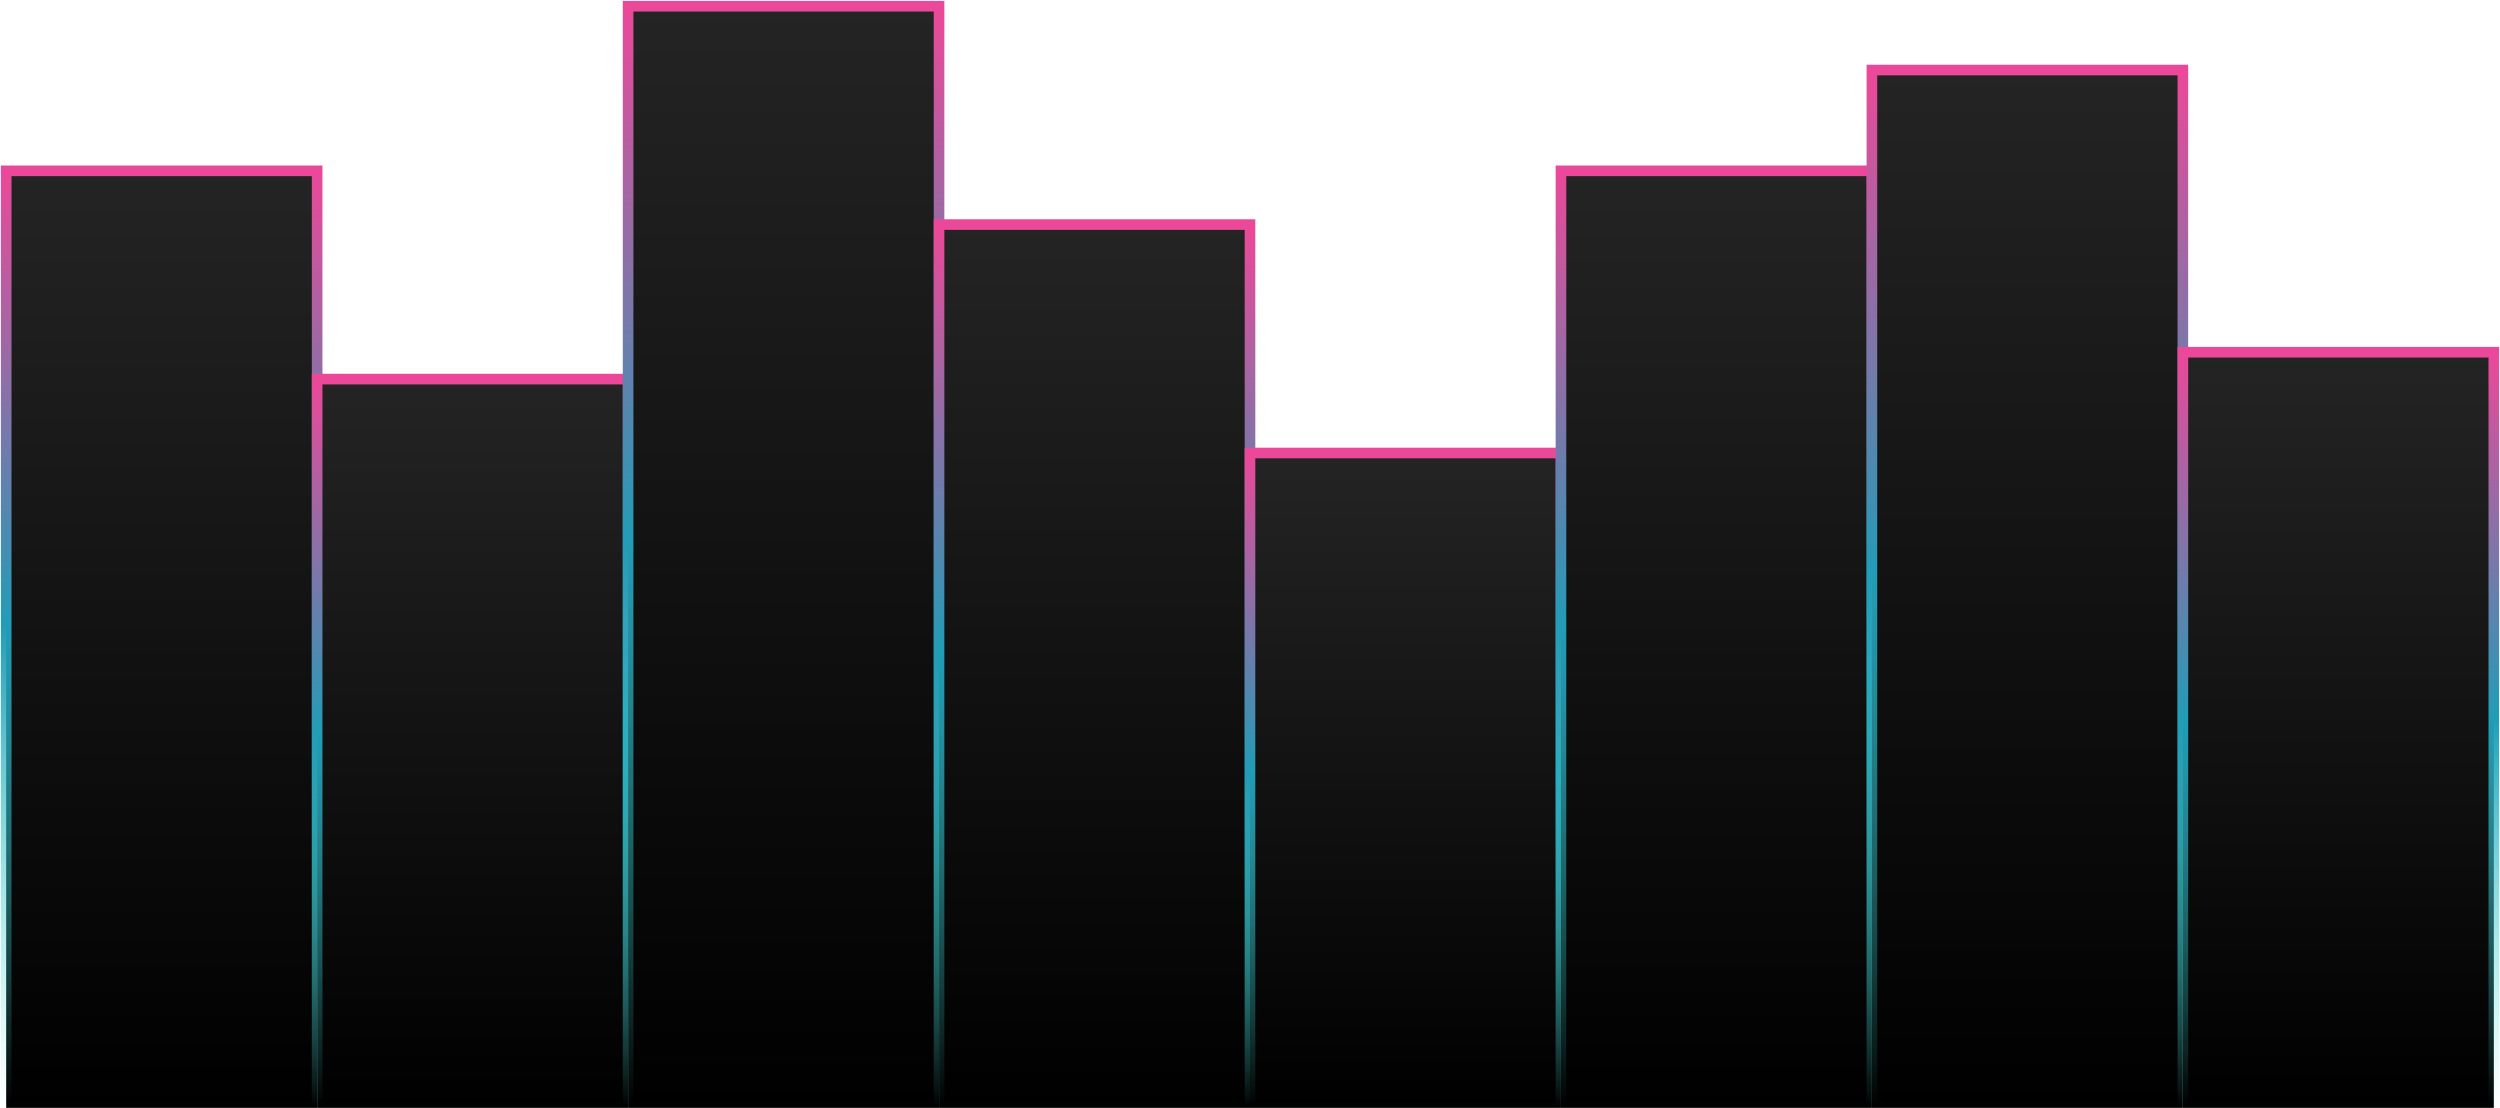
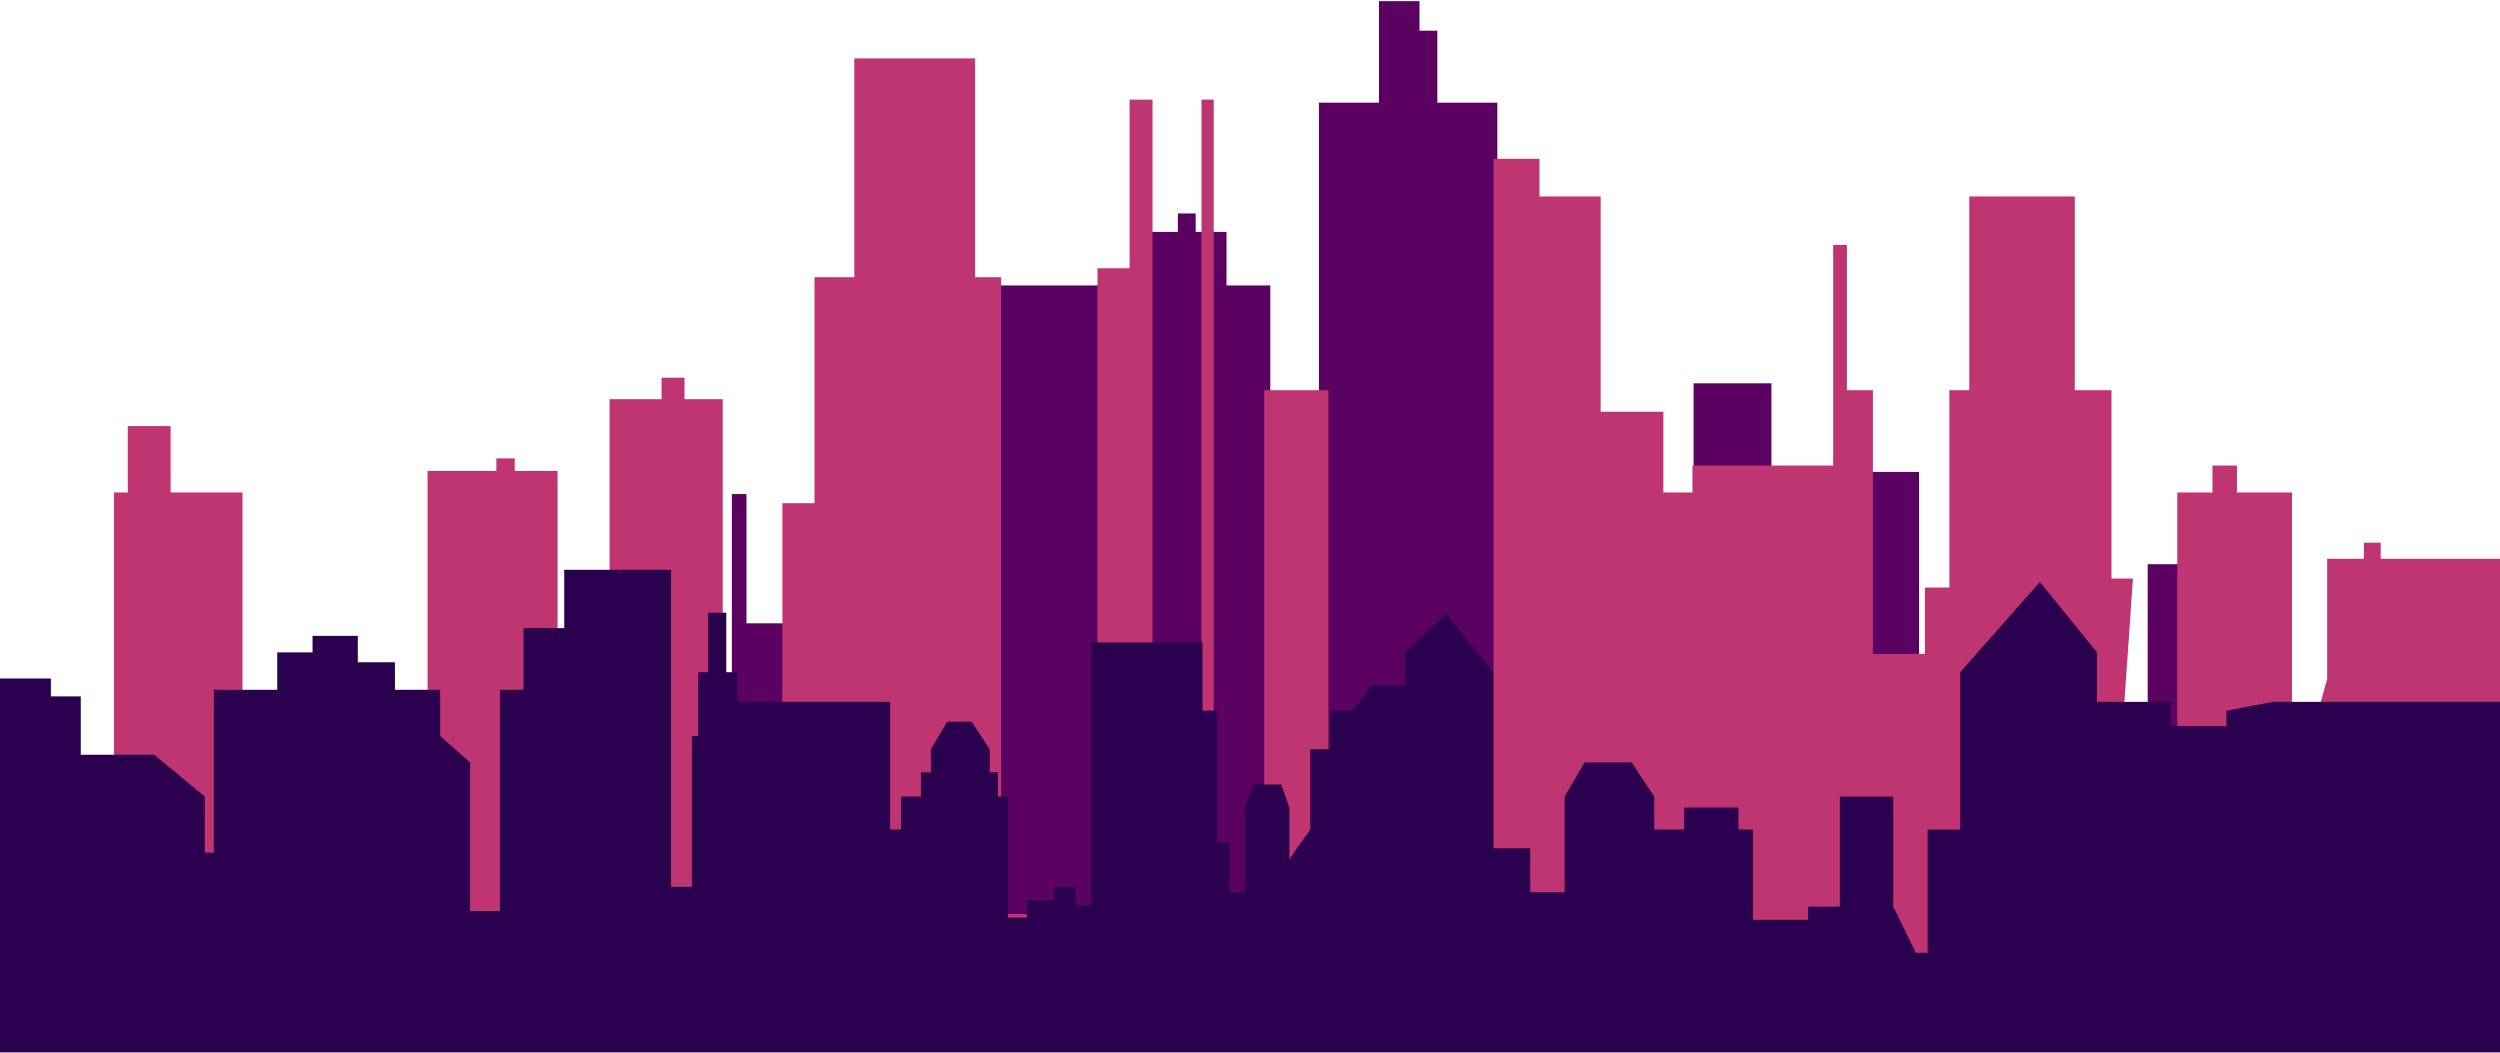
- <svg xmlns="http://www.w3.org/2000/svg" width="1882" height="834" viewBox="0 0 1882 834" fill="none">
-   <rect x="4.656" y="128.597" width="234.086" height="705.403" fill="url(#paint0_linear_1_32)" stroke="url(#paint1_linear_1_32)" stroke-width="8" />
-   <rect x="238.742" y="285.387" width="234.086" height="548.613" fill="url(#paint2_linear_1_32)" stroke="url(#paint3_linear_1_32)" stroke-width="8" />
-   <rect x="472.828" y="4.683" width="234.086" height="829.317" fill="url(#paint4_linear_1_32)" stroke="url(#paint5_linear_1_32)" stroke-width="8" />
-   <rect x="706.914" y="169.059" width="234.086" height="664.941" fill="url(#paint6_linear_1_32)" stroke="url(#paint7_linear_1_32)" stroke-width="8" />
-   <rect x="941" y="341.022" width="234.086" height="492.978" fill="url(#paint8_linear_1_32)" stroke="url(#paint9_linear_1_32)" stroke-width="8" />
-   <rect x="1175.09" y="128.597" width="234.086" height="705.403" fill="url(#paint10_linear_1_32)" stroke="url(#paint11_linear_1_32)" stroke-width="8" />
-   <rect x="1409.17" y="52.731" width="234.086" height="781.269" fill="url(#paint12_linear_1_32)" stroke="url(#paint13_linear_1_32)" stroke-width="8" />
-   <rect x="1643.26" y="265.156" width="234.086" height="568.844" fill="url(#paint14_linear_1_32)" stroke="url(#paint15_linear_1_32)" stroke-width="8" />
-   <defs>
-     <linearGradient id="paint0_linear_1_32" x1="121.699" y1="128.597" x2="121.699" y2="834" gradientUnits="userSpaceOnUse">
-       <stop stop-color="#242424" />
-       <stop offset="1" />
-     </linearGradient>
-     <linearGradient id="paint1_linear_1_32" x1="121.699" y1="128.597" x2="121.699" y2="834" gradientUnits="userSpaceOnUse">
-       <stop stop-color="#EC4899" />
-       <stop offset="0.484" stop-color="#229CB7" />
-       <stop offset="1" stop-color="#48ECE2" stop-opacity="0" />
-     </linearGradient>
-     <linearGradient id="paint2_linear_1_32" x1="355.785" y1="285.387" x2="355.785" y2="834" gradientUnits="userSpaceOnUse">
-       <stop stop-color="#242424" />
-       <stop offset="1" />
-     </linearGradient>
-     <linearGradient id="paint3_linear_1_32" x1="355.785" y1="285.387" x2="355.785" y2="834" gradientUnits="userSpaceOnUse">
-       <stop stop-color="#EC4899" />
-       <stop offset="0.484" stop-color="#229CB7" />
-       <stop offset="1" stop-color="#48ECE2" stop-opacity="0" />
-     </linearGradient>
-     <linearGradient id="paint4_linear_1_32" x1="589.871" y1="4.683" x2="589.871" y2="834" gradientUnits="userSpaceOnUse">
-       <stop stop-color="#242424" />
-       <stop offset="1" />
-     </linearGradient>
-     <linearGradient id="paint5_linear_1_32" x1="589.871" y1="4.683" x2="589.871" y2="834" gradientUnits="userSpaceOnUse">
-       <stop stop-color="#EC4899" />
-       <stop offset="0.484" stop-color="#229CB7" />
-       <stop offset="1" stop-color="#48ECE2" stop-opacity="0" />
-     </linearGradient>
-     <linearGradient id="paint6_linear_1_32" x1="823.957" y1="169.059" x2="823.957" y2="834" gradientUnits="userSpaceOnUse">
-       <stop stop-color="#242424" />
-       <stop offset="1" />
-     </linearGradient>
-     <linearGradient id="paint7_linear_1_32" x1="823.957" y1="169.059" x2="823.957" y2="834" gradientUnits="userSpaceOnUse">
-       <stop stop-color="#EC4899" />
-       <stop offset="0.484" stop-color="#229CB7" />
-       <stop offset="1" stop-color="#48ECE2" stop-opacity="0" />
-     </linearGradient>
-     <linearGradient id="paint8_linear_1_32" x1="1058.04" y1="341.022" x2="1058.04" y2="834" gradientUnits="userSpaceOnUse">
-       <stop stop-color="#242424" />
-       <stop offset="1" />
-     </linearGradient>
-     <linearGradient id="paint9_linear_1_32" x1="1058.04" y1="341.022" x2="1058.04" y2="834" gradientUnits="userSpaceOnUse">
-       <stop stop-color="#EC4899" />
-       <stop offset="0.484" stop-color="#229CB7" />
-       <stop offset="1" stop-color="#48ECE2" stop-opacity="0" />
-     </linearGradient>
-     <linearGradient id="paint10_linear_1_32" x1="1292.13" y1="128.597" x2="1292.13" y2="834" gradientUnits="userSpaceOnUse">
-       <stop stop-color="#242424" />
-       <stop offset="1" />
-     </linearGradient>
-     <linearGradient id="paint11_linear_1_32" x1="1292.13" y1="128.597" x2="1292.13" y2="834" gradientUnits="userSpaceOnUse">
-       <stop stop-color="#EC4899" />
-       <stop offset="0.484" stop-color="#229CB7" />
-       <stop offset="1" stop-color="#48ECE2" stop-opacity="0" />
-     </linearGradient>
-     <linearGradient id="paint12_linear_1_32" x1="1526.21" y1="52.731" x2="1526.21" y2="834" gradientUnits="userSpaceOnUse">
-       <stop stop-color="#242424" />
-       <stop offset="1" />
-     </linearGradient>
-     <linearGradient id="paint13_linear_1_32" x1="1526.21" y1="52.731" x2="1526.21" y2="834" gradientUnits="userSpaceOnUse">
-       <stop stop-color="#EC4899" />
-       <stop offset="0.484" stop-color="#229CB7" />
-       <stop offset="1" stop-color="#48ECE2" stop-opacity="0" />
-     </linearGradient>
-     <linearGradient id="paint14_linear_1_32" x1="1760.3" y1="265.156" x2="1760.3" y2="834" gradientUnits="userSpaceOnUse">
-       <stop stop-color="#242424" />
-       <stop offset="1" />
-     </linearGradient>
-     <linearGradient id="paint15_linear_1_32" x1="1760.3" y1="265.156" x2="1760.3" y2="834" gradientUnits="userSpaceOnUse">
-       <stop stop-color="#EC4899" />
-       <stop offset="0.484" stop-color="#229CB7" />
-       <stop offset="1" stop-color="#48ECE2" stop-opacity="0" />
-     </linearGradient>
-   </defs>
+ <svg xmlns="http://www.w3.org/2000/svg" width="1879" height="791" viewBox="0 0 1879 791" fill="none">
+   <path d="M1614.2 424.068H1654.42V784.023H550.075V517.035V371.341H561.045V468.47H706.098V214.546H859.682V174.307H885.28V160.431H898.688V174.307H921.848V214.546H954.759V662.729H991.327V77.177H1036.43V0.861H1066.9V23.062H1080.31V77.177H1125.41V704.356H1272.9V381.054V288.087H1331.41V354.69H1402.11H1442.33V540.624H1614.2V424.068Z" fill="#5A0161" />
+   <path d="M85.695 370.134V565.619V784.023H1879V420.016H1789.33V407.883H1776.69V420.016H1749.1V434.846V510.344L1722.66 604.716V370.134H1681.28V349.911H1662.88V370.134H1636.44V568.315H1593.91L1603.11 434.846H1587.01V293.288H1559.42V147.685H1480.1V293.288H1465.16V441.587H1446.77V491.469H1407.68V293.288H1388.14V184.086H1377.79V349.911H1272.04V370.134H1250.19V309.466H1203.06V147.685H1157.08V119.373H1122.59V678.865H998.441V293.288H950.16V678.865H912.225V74.884H903.028V678.865H866.243V74.884H848.999V201.612H824.859V686.955H752.437V208.353H732.894V43.876H642.08V208.353H612.191V378.223H588.05V686.955H543.218V300.029H514.479V283.851H497.236V300.029H458.151V659.991H419.066V353.956H386.878V344.519H373.084V353.956H321.354V624.939H182.258V370.134H128.229V320.251H96.041V370.134H85.695Z" fill="#BE3571" />
+   <path d="M0 509.913V564.167V791H1879V527.541H1708.08L1673.38 534.158V545.739H1631.19V527.541H1576.07V490.318L1533.2 437.378L1473.32 505.207V623.493H1448.83V716.138H1439.98L1422.97 681.396V598.678H1382.82V681.396H1359.01V691.322H1317.5V623.493H1306.61V606.95H1265.79V623.493H1243.33V598.678L1226.32 573.035H1190.94L1175.97 598.678V670.643H1150.11V637.555H1122.21V505.207L1086.83 461.366L1056.21 490.318V515.133H1031.03L1016.74 534.158H999.731V563.109H984.761V623.493L969.111 645.827V606.95L962.987 589.579H941.893L935.769 606.95V670.643H924.202V633.42H914.675V534.158H903.788V482.873H820.093V680.569H808.525V666.507H792.195V676.433H771.781V689.668H757.492V598.678H750.007V580.48H743.883V563.109L730.274 542.43H711.902L699.654 563.109V580.48H692.169V598.678H677.199V623.493H669.033V527.541H554.038V505.207H545.872V460.539H532.263V505.207H524.778V553.183H520.015V666.507H504.365V428.279H424.072V472.12H393.452V518.442H375.76V684.705H353.305V573.035L330.85 553.183V518.442H296.828V497.762H268.93V477.91H234.907V490.318H208.37V518.442H160.738V640.864H153.934V598.678L115.829 567.245H60.712V523.405H38.254V509.913H0Z" fill="#2B004F" />
</svg>
